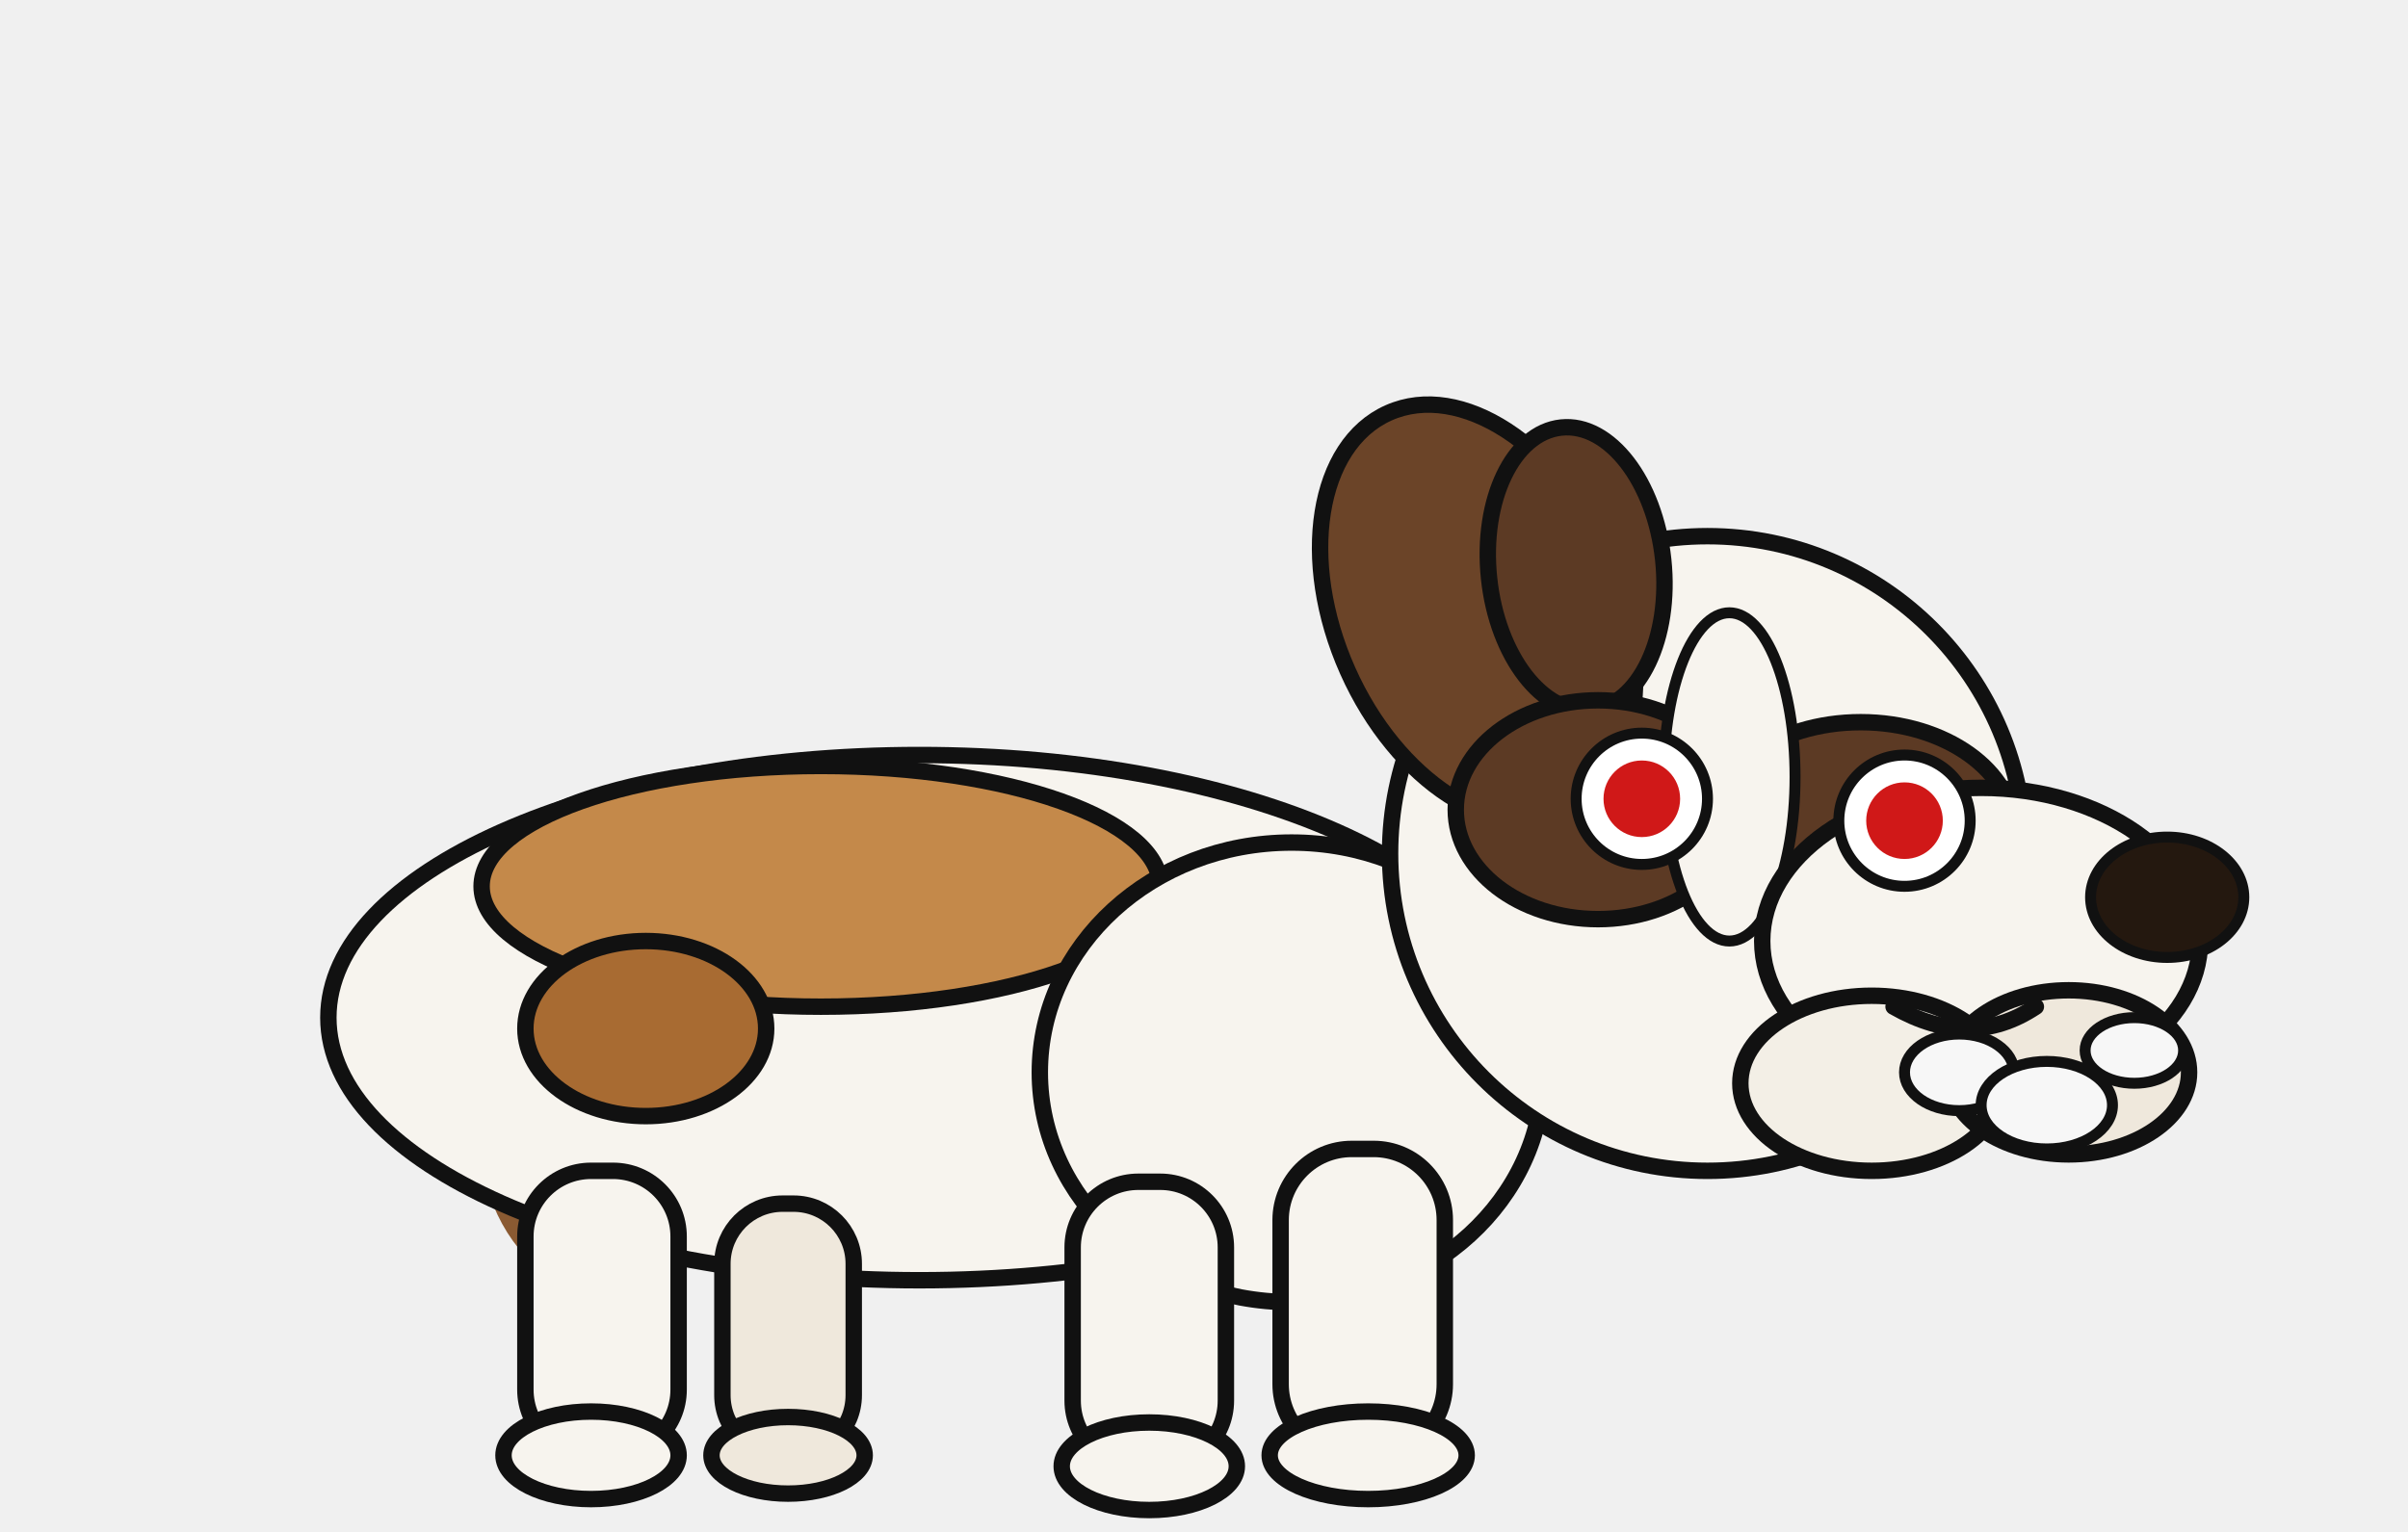
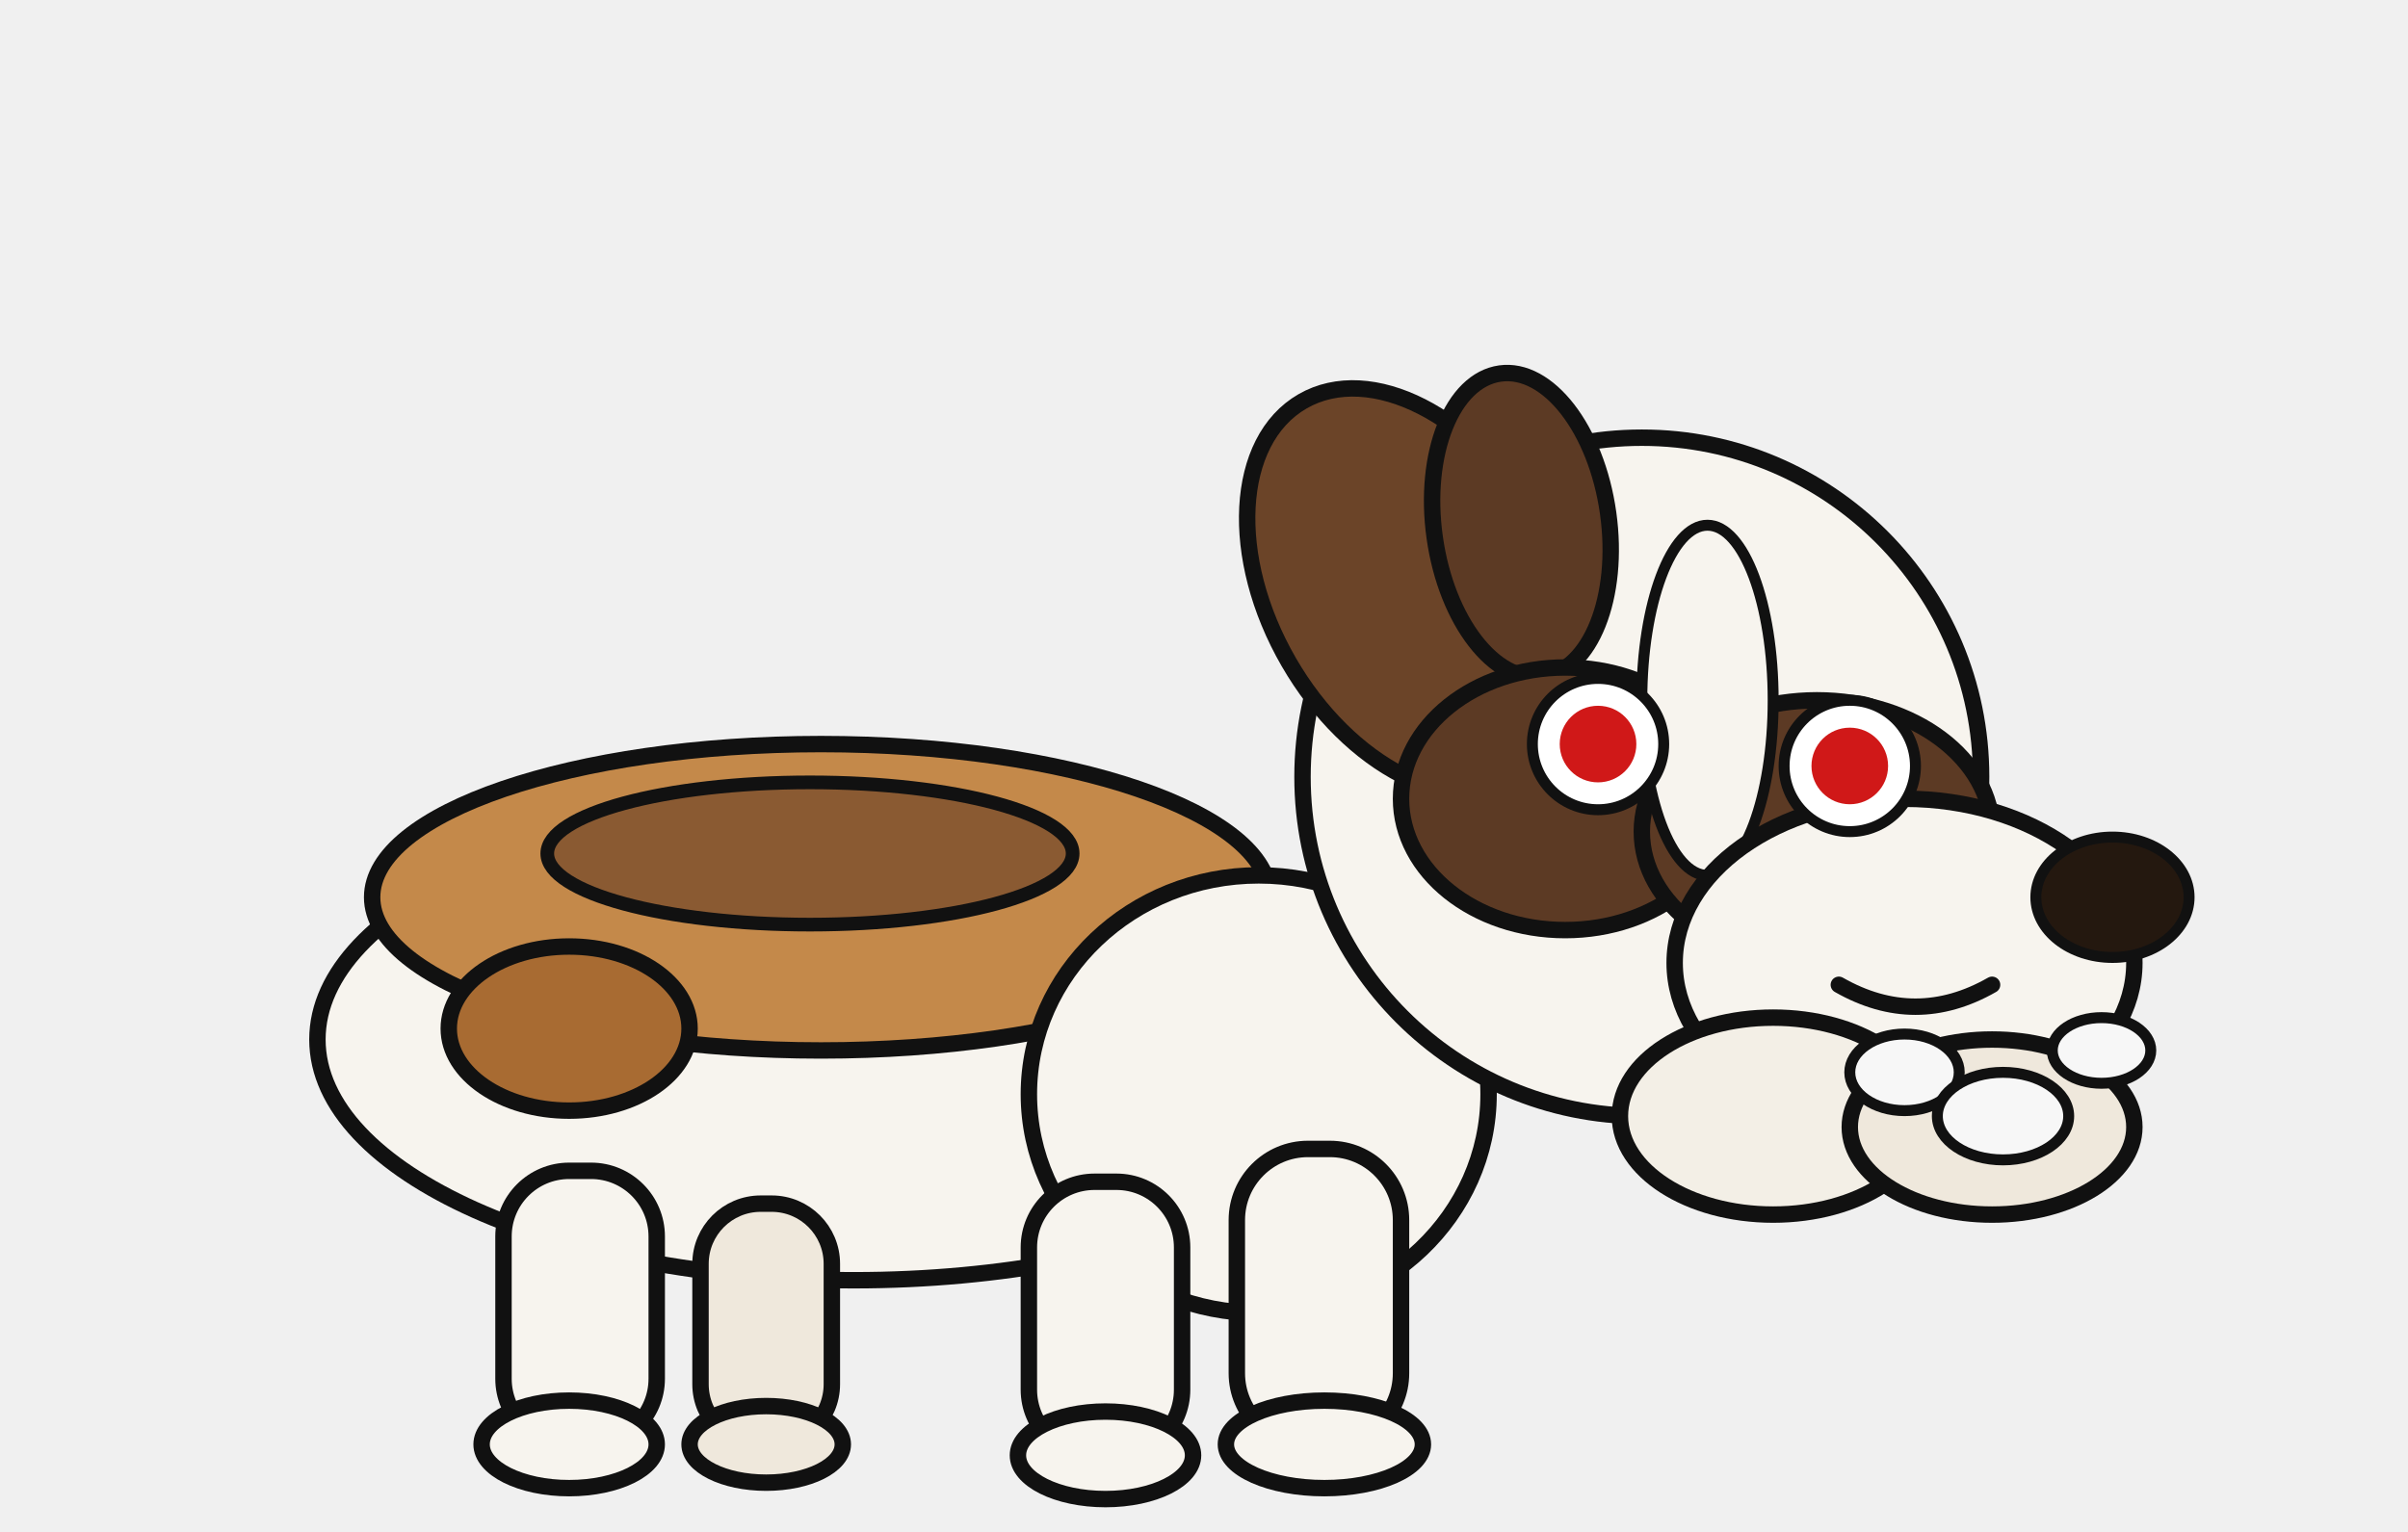
- <svg xmlns="http://www.w3.org/2000/svg" viewBox="0 0 440 280">
+ <svg xmlns="http://www.w3.org/2000/svg" width="440" height="280" viewBox="0 0 440 280">
  <g stroke="#111" stroke-linecap="round" stroke-linejoin="round">
-     <path fill="none" stroke="#8a5a32" stroke-width="10" d="M96 188c-8 22-2 40 16 46" />
-     <ellipse cx="168" cy="186" fill="#f7f4ee" stroke-width="3" rx="108" ry="48" />
-     <ellipse cx="150" cy="162" fill="#c4894a" stroke-width="3" rx="62" ry="22" />
-     <ellipse cx="118" cy="188" fill="#a86b32" stroke-width="3" rx="22" ry="16" />
-     <ellipse cx="236" cy="196" fill="#f7f4ee" stroke-width="3" rx="46" ry="42" />
-     <rect width="28" height="52" x="96" y="214" fill="#f7f4ee" stroke-width="3" rx="12" />
-     <rect width="24" height="46" x="132" y="220" fill="#efe8dc" stroke-width="3" rx="11" />
-     <rect width="28" height="52" x="196" y="216" fill="#f7f4ee" stroke-width="3" rx="12" />
-     <rect width="30" height="56" x="234" y="210" fill="#f7f4ee" stroke-width="3" rx="13" />
-     <ellipse cx="108" cy="266" fill="#f7f4ee" stroke-width="3" rx="16" ry="8" />
-     <ellipse cx="144" cy="266" fill="#efe8dc" stroke-width="3" rx="14" ry="7" />
-     <ellipse cx="210" cy="268" fill="#f7f4ee" stroke-width="3" rx="16" ry="8" />
-     <ellipse cx="250" cy="266" fill="#f7f4ee" stroke-width="3" rx="18" ry="8" />
-     <circle cx="312" cy="156" r="58" fill="#f7f4ee" stroke-width="3" />
-     <ellipse cx="270" cy="112" fill="#6b4428" stroke-width="3" rx="26" ry="40" transform="rotate(-24 270 112)" />
-     <ellipse cx="288" cy="104" fill="#5c3a24" stroke-width="3" rx="16" ry="26" transform="rotate(-6 288 104)" />
-     <ellipse cx="292" cy="148" fill="#5c3a24" stroke-width="3" rx="26" ry="20" />
-     <ellipse cx="340" cy="152" fill="#5c3a24" stroke-width="3" rx="28" ry="20" />
-     <ellipse cx="316" cy="142" fill="#f7f4ee" stroke-width="2" rx="12" ry="30" />
-     <ellipse cx="362" cy="172" fill="#f7f4ee" stroke-width="3" rx="40" ry="28" />
-     <ellipse cx="342" cy="198" fill="#f3efe6" stroke-width="3" rx="24" ry="16" />
-     <ellipse cx="378" cy="196" fill="#efe8dc" stroke-width="3" rx="22" ry="15" />
-     <ellipse cx="396" cy="164" fill="#24180f" stroke-width="2" rx="14" ry="11" />
-     <circle cx="300" cy="146" r="12" fill="#fff" stroke-width="2" />
-     <circle cx="300" cy="146" r="7" fill="#d01818" stroke="none" />
-     <circle cx="348" cy="150" r="12" fill="#fff" stroke-width="2" />
-     <circle cx="348" cy="150" r="7" fill="#d01818" stroke="none" />
-     <path fill="none" stroke-width="3" d="M346 184q14 8 26 0" />
-     <ellipse cx="358" cy="196" fill="#f7f7f7" stroke-width="2" rx="10" ry="7" />
-     <ellipse cx="374" cy="202" fill="#f7f7f7" stroke-width="2" rx="12" ry="8" />
-     <ellipse cx="390" cy="192" fill="#f7f7f7" stroke-width="2" rx="9" ry="6" />
+     <path fill="none" stroke="#8a5a32" stroke-width="8" d="M92 180c2 20 16 34 28 22" />
+     <ellipse cx="156" cy="190" rx="98" ry="44" fill="#f7f4ee" stroke-width="3" />
+     <ellipse cx="150" cy="164" rx="82" ry="28" fill="#c4894a" stroke-width="3" />
+     <ellipse cx="148" cy="156" rx="48" ry="13" fill="#8a5a32" stroke-width="2.5" />
+     <ellipse cx="104" cy="188" rx="22" ry="15" fill="#a86b32" stroke-width="3" />
+     <ellipse cx="230" cy="200" rx="42" ry="40" fill="#f7f4ee" stroke-width="3" />
+     <rect x="92" y="214" width="28" height="50" rx="12" fill="#f7f4ee" stroke-width="3" />
+     <rect x="128" y="220" width="24" height="44" rx="11" fill="#efe8dc" stroke-width="3" />
+     <rect x="188" y="216" width="28" height="50" rx="12" fill="#f7f4ee" stroke-width="3" />
+     <rect x="226" y="210" width="30" height="54" rx="13" fill="#f7f4ee" stroke-width="3" />
+     <ellipse cx="104" cy="264" rx="16" ry="8" fill="#f7f4ee" stroke-width="3" />
+     <ellipse cx="140" cy="264" rx="14" ry="7" fill="#efe8dc" stroke-width="3" />
+     <ellipse cx="202" cy="266" rx="16" ry="8" fill="#f7f4ee" stroke-width="3" />
+     <ellipse cx="242" cy="264" rx="18" ry="8" fill="#f7f4ee" stroke-width="3" />
+     <circle cx="300" cy="142" r="62" fill="#f7f4ee" stroke-width="3" />
+     <ellipse cx="258" cy="108" rx="26" ry="40" transform="rotate(-30 258 108)" fill="#6b4428" stroke-width="3" />
+     <ellipse cx="278" cy="96" rx="16" ry="28" transform="rotate(-8 278 96)" fill="#5c3a24" stroke-width="3" />
+     <ellipse cx="286" cy="146" rx="30" ry="24" fill="#5c3a24" stroke-width="3" />
+     <ellipse cx="332" cy="152" rx="32" ry="24" fill="#5c3a24" stroke-width="3" />
+     <ellipse cx="312" cy="128" rx="12" ry="32" fill="#f7f4ee" stroke-width="2" />
+     <ellipse cx="348" cy="176" rx="42" ry="30" fill="#f7f4ee" stroke-width="3" />
+     <ellipse cx="324" cy="204" rx="28" ry="18" fill="#f3efe6" stroke-width="3" />
+     <ellipse cx="364" cy="206" rx="26" ry="16" fill="#efe8dc" stroke-width="3" />
+     <ellipse cx="386" cy="164" rx="14" ry="11" fill="#24180f" stroke-width="2" />
+     <circle cx="292" cy="136" r="12" fill="#fff" stroke-width="2" />
+     <circle cx="292" cy="136" r="7" fill="#d01818" stroke="none" />
+     <circle cx="338" cy="140" r="12" fill="#fff" stroke-width="2" />
+     <circle cx="338" cy="140" r="7" fill="#d01818" stroke="none" />
+     <path fill="none" stroke-width="3" d="M336 180q14 8 28 0" />
+     <ellipse cx="348" cy="196" rx="10" ry="7" fill="#f7f7f7" stroke-width="2" />
+     <ellipse cx="366" cy="204" rx="12" ry="8" fill="#f7f7f7" stroke-width="2" />
+     <ellipse cx="384" cy="192" rx="9" ry="6" fill="#f7f7f7" stroke-width="2" />
  </g>
</svg>
